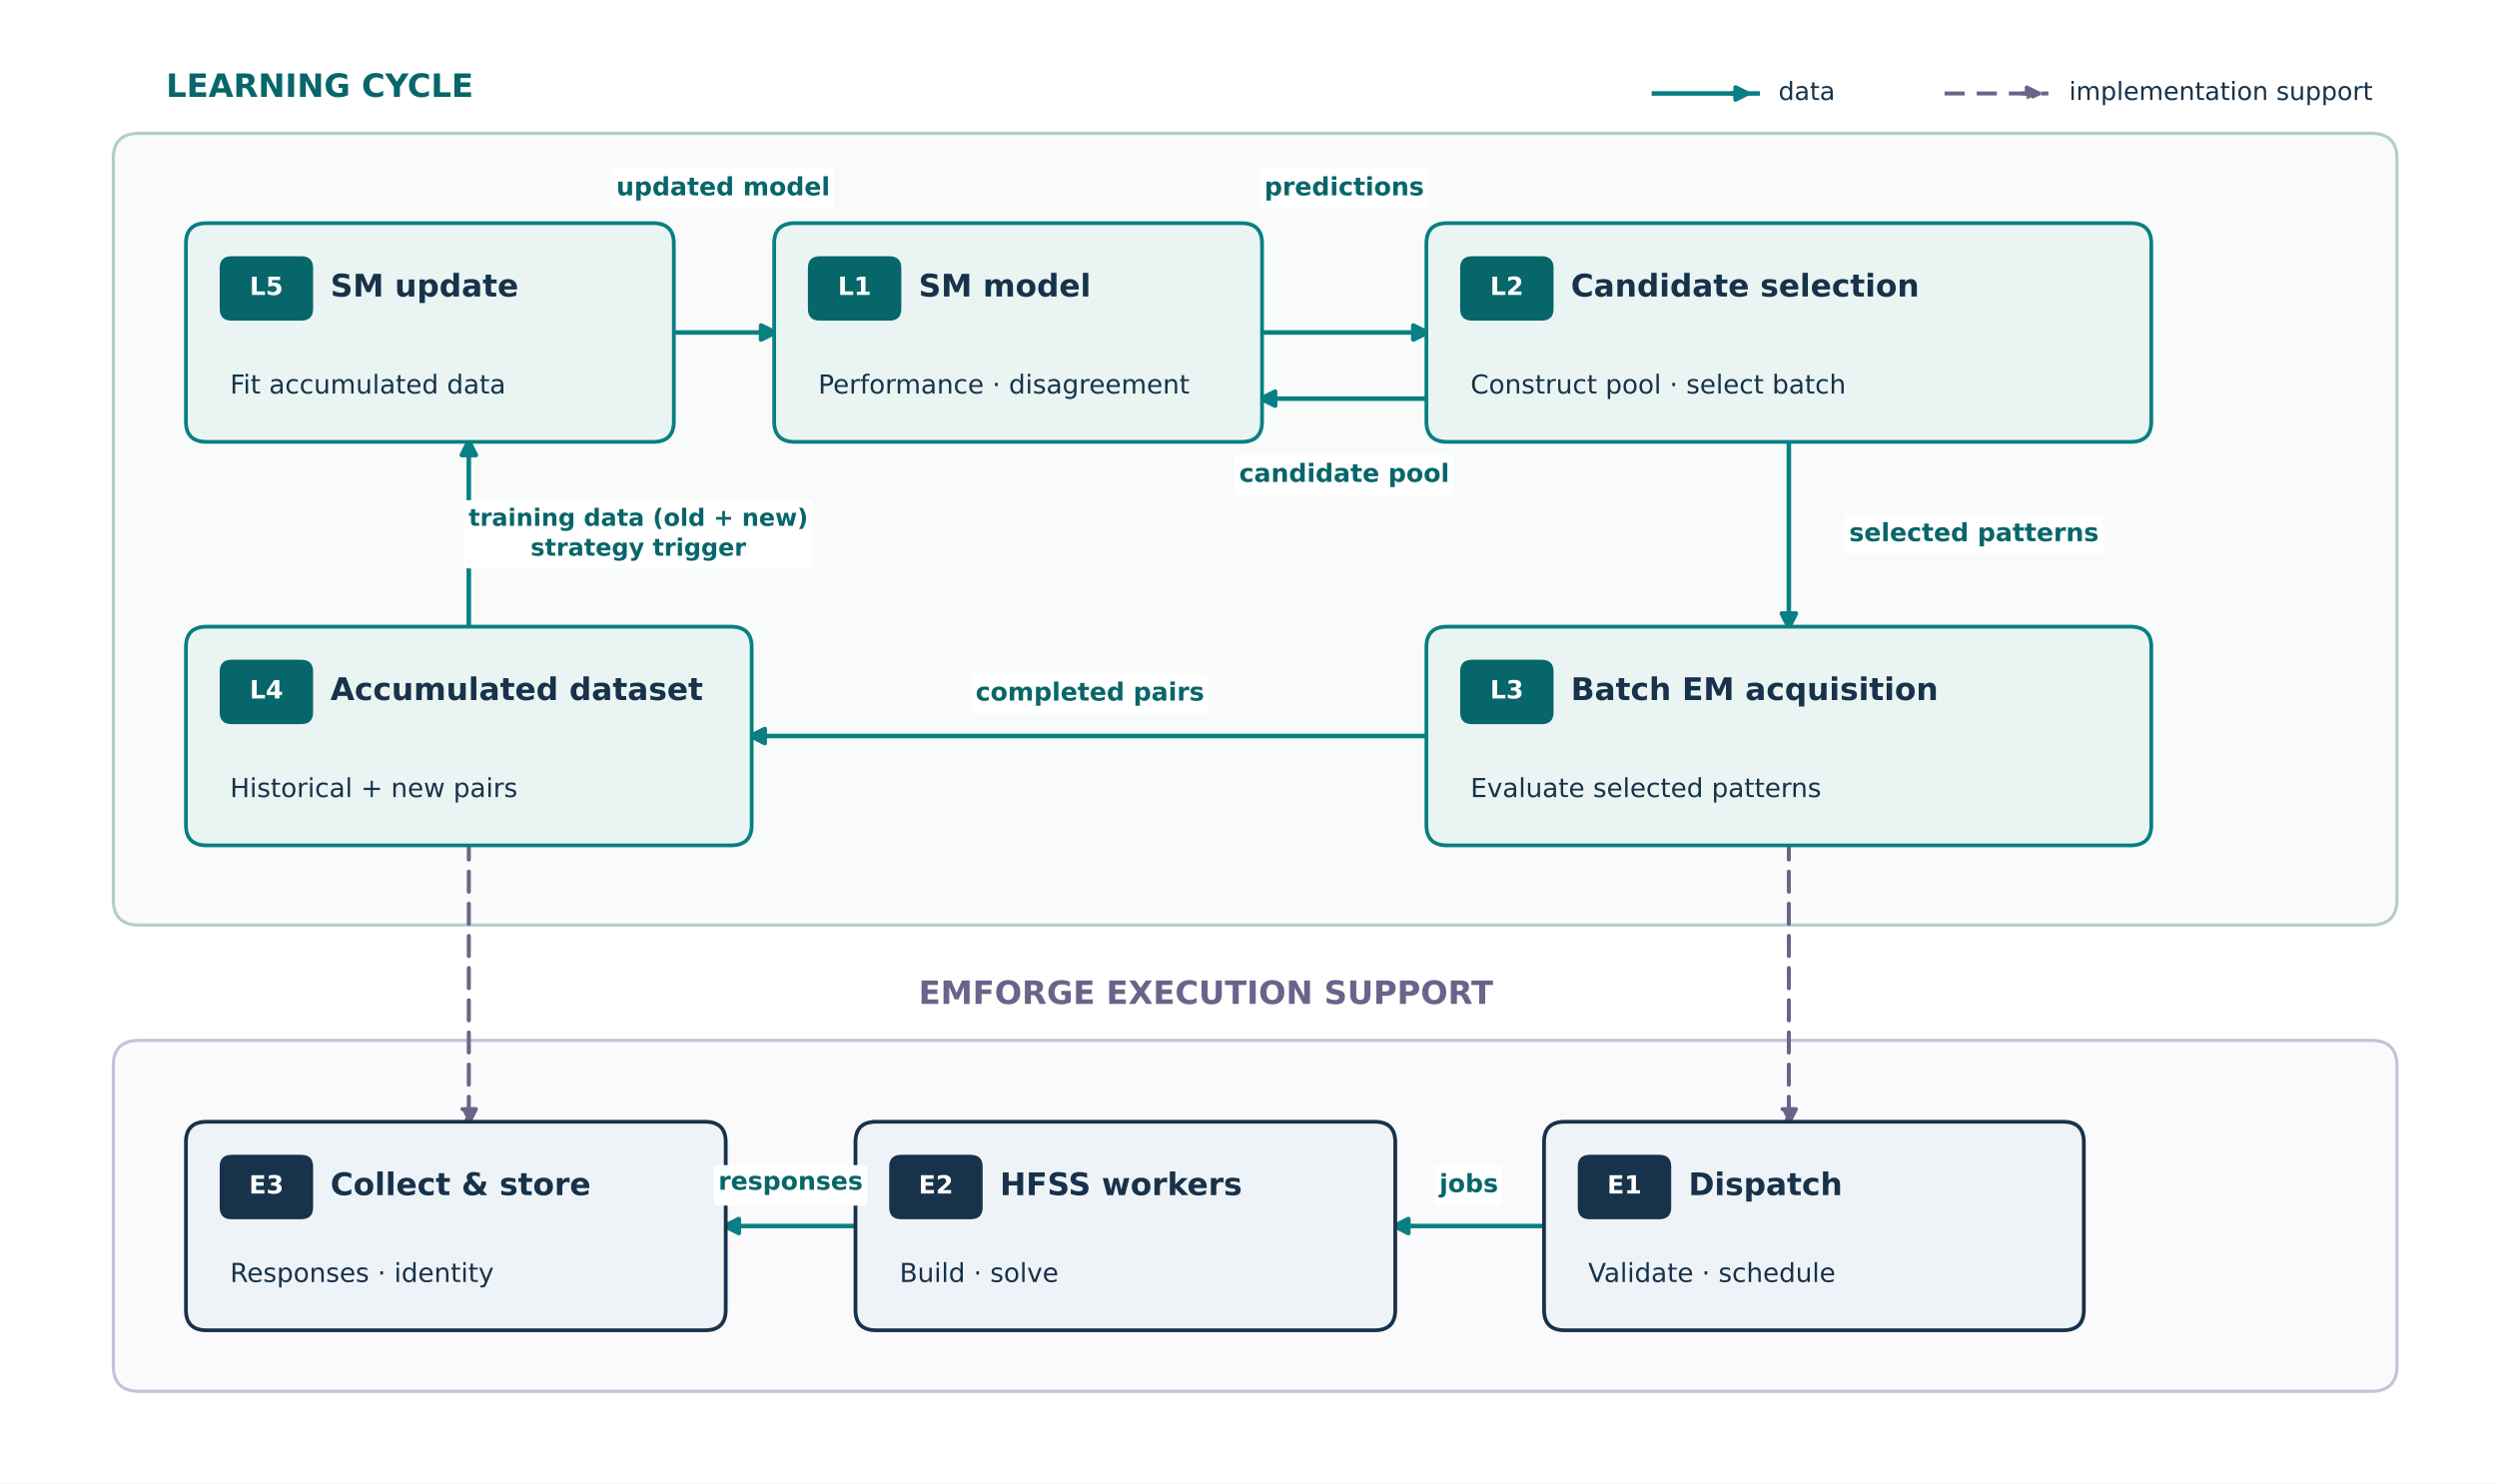
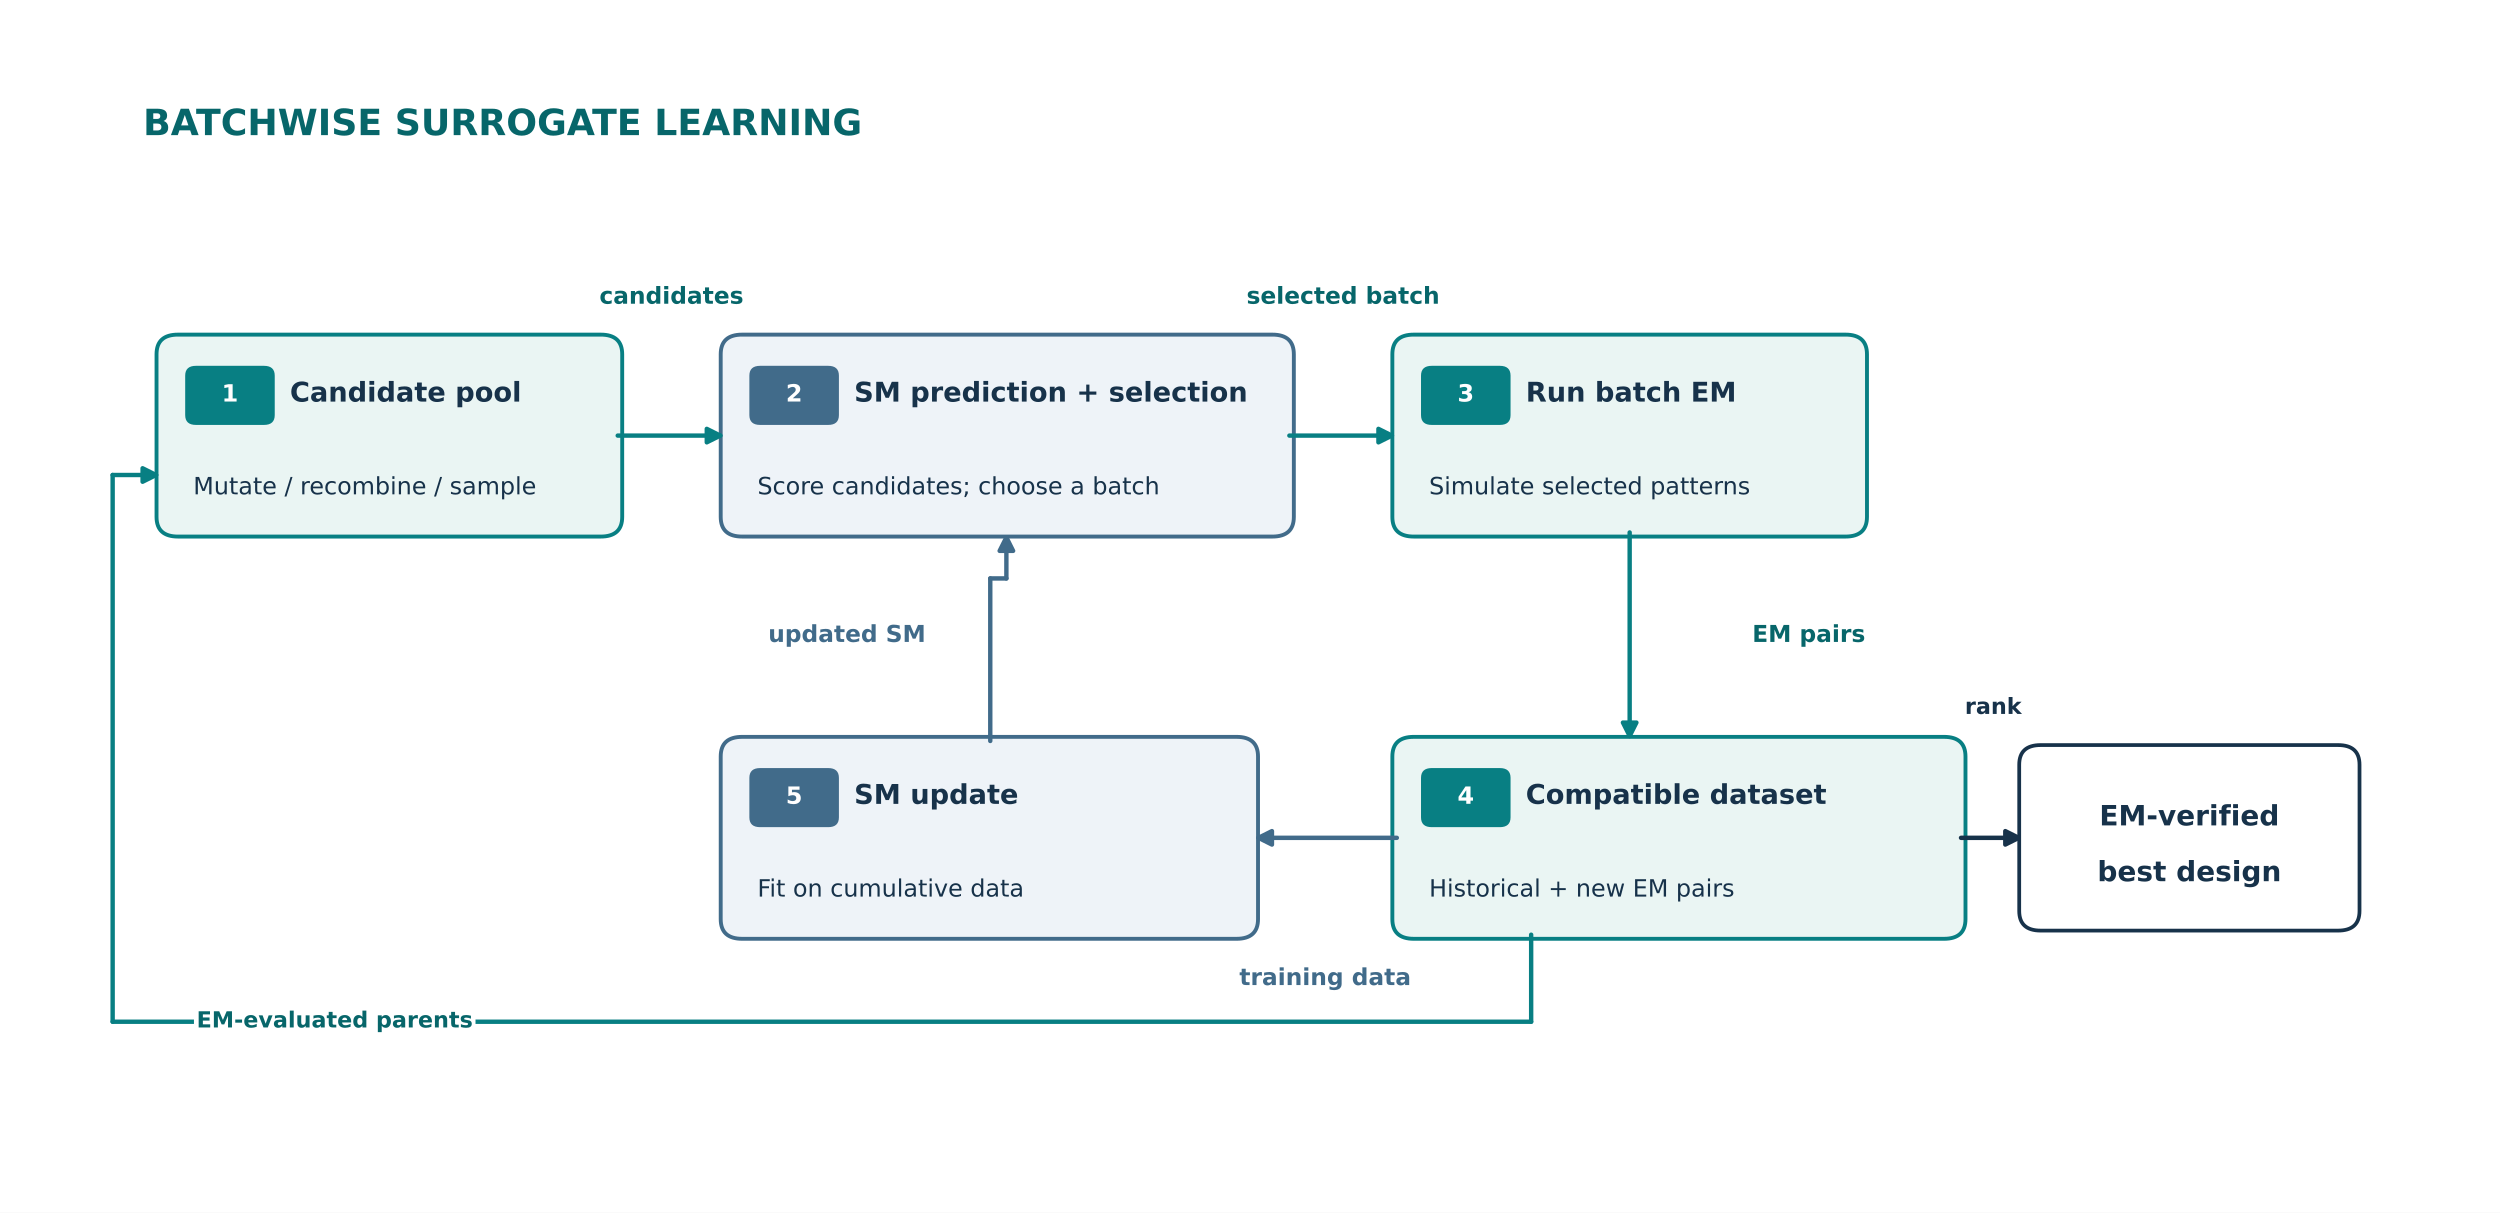
- <svg xmlns="http://www.w3.org/2000/svg" width="993.6pt" height="590.4pt" viewBox="0 0 993.6 590.4" version="1.1">
+ <svg xmlns="http://www.w3.org/2000/svg" width="964.8pt" height="468pt" viewBox="0 0 964.8 468" version="1.1">
  <defs>
    <style type="text/css">*{stroke-linejoin: round; stroke-linecap: butt}</style>
  </defs>
  <g id="figure_1">
    <g id="patch_1">
-       <path d="M 0 590.4 L 993.6 590.4 L 993.6 0 L 0 0 z " style="fill: #ffffff" />
+       <path d="M 0 468 L 964.8 468 L 964.8 0 L 0 0 z " style="fill: #ffffff" />
    </g>
    <g id="axes_1">
      <g id="patch_2">
-         <path d="M 55.404 368.157 L 943.469 368.157 Q 953.796 368.157 953.796 358.035 L 953.796 63.173 Q 953.796 53.052 943.469 53.052 L 55.404 53.052 Q 45.078 53.052 45.078 63.173 L 45.078 358.035 Q 45.078 368.157 55.404 368.157 z " clip-path="url(#p8c4c33e556)" style="fill: #f8fbfa; stroke: #afcfcc; stroke-width: 1.25; stroke-linejoin: miter" />
+         <path d="M 68.702 207.072 L 231.826 207.072 Q 240.12 207.072 240.12 199.469 L 240.12 136.742 Q 240.12 129.139 231.826 129.139 L 68.702 129.139 Q 60.408 129.139 60.408 136.742 L 60.408 199.469 Q 60.408 207.072 68.702 207.072 z " clip-path="url(#pd0909e748b)" style="fill: #eaf5f3; stroke: #087f83; stroke-width: 1.5; stroke-linejoin: miter" />
      </g>
      <g id="patch_3">
-         <path d="M 55.404 553.711 L 943.469 553.711 Q 953.796 553.711 953.796 543.59 L 953.796 424.16 Q 953.796 414.039 943.469 414.039 L 55.404 414.039 Q 45.078 414.039 45.078 424.16 L 45.078 543.59 Q 45.078 553.711 55.404 553.711 z " clip-path="url(#p8c4c33e556)" style="fill: #faf9fc; stroke: #c6c0d8; stroke-width: 1.25; stroke-linejoin: miter" />
+         <path d="M 286.43 207.072 L 491.026 207.072 Q 499.32 207.072 499.32 199.469 L 499.32 136.742 Q 499.32 129.139 491.026 129.139 L 286.43 129.139 Q 278.136 129.139 278.136 136.742 L 278.136 199.469 Q 278.136 207.072 286.43 207.072 z " clip-path="url(#pd0909e748b)" style="fill: #eef3f8; stroke: #416b8a; stroke-width: 1.5; stroke-linejoin: miter" />
      </g>
      <g id="patch_4">
-         <path d="M 689.032 37.195 Q 693.227 37.195 695.409 37.195 " clip-path="url(#p8c4c33e556)" style="fill: none; stroke: #087f83; stroke-width: 1.8; stroke-linecap: round" />
-         <path d="M 690.609 34.795 L 695.409 37.195 L 690.609 39.595 z " clip-path="url(#p8c4c33e556)" style="fill: #087f83; stroke: #087f83; stroke-width: 1.8; stroke-linecap: round" />
+         <path d="M 545.63 207.072 L 712.21 207.072 Q 720.504 207.072 720.504 199.469 L 720.504 136.742 Q 720.504 129.139 712.21 129.139 L 545.63 129.139 Q 537.336 129.139 537.336 136.742 L 537.336 199.469 Q 537.336 207.072 545.63 207.072 z " clip-path="url(#pd0909e748b)" style="fill: #eaf5f3; stroke: #087f83; stroke-width: 1.5; stroke-linejoin: miter" />
      </g>
      <g id="patch_5">
-         <path d="M 804.687 37.195 Q 808.882 37.195 811.288 37.195 " clip-path="url(#p8c4c33e556)" style="fill: none; stroke-dasharray: 8,4.8; stroke-dashoffset: 0; stroke: #6c638a; stroke-width: 1.6; stroke-linecap: round" />
-         <path d="M 806.488 34.795 L 811.288 37.195 L 806.488 39.595 z " clip-path="url(#p8c4c33e556)" style="fill: #6c638a; stroke-dasharray: 8,4.8; stroke-dashoffset: 0; stroke: #6c638a; stroke-width: 1.6; stroke-linecap: round" />
+         <path d="M 545.63 362.304 L 750.226 362.304 Q 758.52 362.304 758.52 354.701 L 758.52 291.974 Q 758.52 284.371 750.226 284.371 L 545.63 284.371 Q 537.336 284.371 537.336 291.974 L 537.336 354.701 Q 537.336 362.304 545.63 362.304 z " clip-path="url(#pd0909e748b)" style="fill: #eaf5f3; stroke: #087f83; stroke-width: 1.5; stroke-linejoin: miter" />
      </g>
      <g id="patch_6">
-         <path d="M 499.781 132.334 Q 534.89 132.334 567.987 132.334 " clip-path="url(#p8c4c33e556)" style="fill: none; stroke: #087f83; stroke-width: 1.8; stroke-linecap: round" />
-         <path d="M 562.387 129.534 L 567.987 132.334 L 562.387 135.134 z " clip-path="url(#p8c4c33e556)" style="fill: #087f83; stroke: #087f83; stroke-width: 1.8; stroke-linecap: round" />
+         <path d="M 286.43 362.304 L 477.202 362.304 Q 485.496 362.304 485.496 354.701 L 485.496 291.974 Q 485.496 284.371 477.202 284.371 L 286.43 284.371 Q 278.136 284.371 278.136 291.974 L 278.136 354.701 Q 278.136 362.304 286.43 362.304 z " clip-path="url(#pd0909e748b)" style="fill: #eef3f8; stroke: #416b8a; stroke-width: 1.5; stroke-linejoin: miter" />
      </g>
      <g id="patch_7">
-         <path d="M 570 158.649 Q 534.89 158.649 501.793 158.649 " clip-path="url(#p8c4c33e556)" style="fill: none; stroke: #087f83; stroke-width: 1.8; stroke-linecap: round" />
-         <path d="M 507.393 161.449 L 501.793 158.649 L 507.393 155.849 z " clip-path="url(#p8c4c33e556)" style="fill: #087f83; stroke: #087f83; stroke-width: 1.8; stroke-linecap: round" />
+         <path d="M 787.55 359.136 L 902.29 359.136 Q 910.584 359.136 910.584 351.533 L 910.584 295.142 Q 910.584 287.539 902.29 287.539 L 787.55 287.539 Q 779.256 287.539 779.256 295.142 L 779.256 351.533 Q 779.256 359.136 787.55 359.136 z " clip-path="url(#pd0909e748b)" style="fill: #ffffff; stroke: #17324a; stroke-width: 1.45; stroke-linejoin: miter" />
+       </g>
+       <g id="text_1">
+         <text style="font-weight: 700; font-size: 14px; font-family: 'DejaVu Sans'; text-anchor: start; fill: #07666a" x="55.224" y="52.157" transform="rotate(-0 55.224 52.1568)">BATCHWISE SURROGATE LEARNING</text>
      </g>
      <g id="patch_8">
-         <path d="M 711.815 173.493 Q 711.815 212.628 711.815 249.751 " clip-path="url(#p8c4c33e556)" style="fill: none; stroke: #087f83; stroke-width: 1.8; stroke-linecap: round" />
-         <path d="M 714.615 244.151 L 711.815 249.751 L 709.015 244.151 z " clip-path="url(#p8c4c33e556)" style="fill: #087f83; stroke: #087f83; stroke-width: 1.8; stroke-linecap: round" />
+         <path d="M 75.614 163.987 L 101.88 163.987 Q 106.027 163.987 106.027 160.186 L 106.027 144.979 Q 106.027 141.178 101.88 141.178 L 75.614 141.178 Q 71.467 141.178 71.467 144.979 L 71.467 160.186 Q 71.467 163.987 75.614 163.987 z " clip-path="url(#pd0909e748b)" style="fill: #087f83" />
      </g>
      <g id="patch_9">
-         <path d="M 570 292.923 Q 433.348 292.923 298.709 292.923 " clip-path="url(#p8c4c33e556)" style="fill: none; stroke: #087f83; stroke-width: 1.8; stroke-linecap: round" />
-         <path d="M 304.309 295.723 L 298.709 292.923 L 304.309 290.123 z " clip-path="url(#p8c4c33e556)" style="fill: #087f83; stroke: #087f83; stroke-width: 1.8; stroke-linecap: round" />
+         <path d="M 293.342 163.987 L 319.608 163.987 Q 323.755 163.987 323.755 160.186 L 323.755 144.979 Q 323.755 141.178 319.608 141.178 L 293.342 141.178 Q 289.195 141.178 289.195 144.979 L 289.195 160.186 Q 289.195 163.987 293.342 163.987 z " clip-path="url(#pd0909e748b)" style="fill: #416b8a" />
      </g>
      <g id="patch_10">
-         <path d="M 186.548 251.763 Q 186.548 212.628 186.548 175.506 " clip-path="url(#p8c4c33e556)" style="fill: none; stroke: #087f83; stroke-width: 1.8; stroke-linecap: round" />
-         <path d="M 183.748 181.106 L 186.548 175.506 L 189.348 181.106 z " clip-path="url(#p8c4c33e556)" style="fill: #087f83; stroke: #087f83; stroke-width: 1.8; stroke-linecap: round" />
+         <path d="M 552.542 163.987 L 578.808 163.987 Q 582.955 163.987 582.955 160.186 L 582.955 144.979 Q 582.955 141.178 578.808 141.178 L 552.542 141.178 Q 548.395 141.178 548.395 144.979 L 548.395 160.186 Q 548.395 163.987 552.542 163.987 z " clip-path="url(#pd0909e748b)" style="fill: #087f83" />
      </g>
      <g id="patch_11">
-         <path d="M 265.717 132.334 Q 288.091 132.334 308.452 132.334 " clip-path="url(#p8c4c33e556)" style="fill: none; stroke: #087f83; stroke-width: 1.8; stroke-linecap: round" />
-         <path d="M 302.852 129.534 L 308.452 132.334 L 302.852 135.134 z " clip-path="url(#p8c4c33e556)" style="fill: #087f83; stroke: #087f83; stroke-width: 1.8; stroke-linecap: round" />
+         <path d="M 552.542 319.219 L 578.808 319.219 Q 582.955 319.219 582.955 315.418 L 582.955 300.211 Q 582.955 296.41 578.808 296.41 L 552.542 296.41 Q 548.395 296.41 548.395 300.211 L 548.395 315.418 Q 548.395 319.219 552.542 319.219 z " clip-path="url(#pd0909e748b)" style="fill: #087f83" />
      </g>
      <g id="patch_12">
-         <path d="M 616.813 487.923 Q 584.801 487.923 554.802 487.923 " clip-path="url(#p8c4c33e556)" style="fill: none; stroke: #087f83; stroke-width: 1.8; stroke-linecap: round" />
-         <path d="M 560.402 490.723 L 554.802 487.923 L 560.402 485.123 z " clip-path="url(#p8c4c33e556)" style="fill: #087f83; stroke: #087f83; stroke-width: 1.8; stroke-linecap: round" />
+         <path d="M 293.342 319.219 L 319.608 319.219 Q 323.755 319.219 323.755 315.418 L 323.755 300.211 Q 323.755 296.41 319.608 296.41 L 293.342 296.41 Q 289.195 296.41 289.195 300.211 L 289.195 315.418 Q 289.195 319.219 293.342 319.219 z " clip-path="url(#pd0909e748b)" style="fill: #416b8a" />
+       </g>
+       <g id="text_2">
+         <text style="font-weight: 700; font-size: 10.8px; font-family: 'DejaVu Sans'; text-anchor: middle; fill: #17324a" x="844.92" y="318.54" transform="rotate(-0 844.92 318.5403)">EM-verified</text>
+       </g>
+       <g id="text_3">
+         <text style="font-weight: 700; font-size: 10.8px; font-family: 'DejaVu Sans'; text-anchor: middle; fill: #17324a" x="844.92" y="340.083" transform="rotate(-0 844.92 340.0827)">best design</text>
      </g>
      <g id="patch_13">
-         <path d="M 342.82 487.923 Q 314.595 487.923 288.382 487.923 " clip-path="url(#p8c4c33e556)" style="fill: none; stroke: #087f83; stroke-width: 1.8; stroke-linecap: round" />
-         <path d="M 293.982 490.723 L 288.382 487.923 L 293.982 485.123 z " clip-path="url(#p8c4c33e556)" style="fill: #087f83; stroke: #087f83; stroke-width: 1.8; stroke-linecap: round" />
+         <path d="M 238.392 168.106 Q 259.128 168.106 277.963 168.106 " clip-path="url(#pd0909e748b)" style="fill: none; stroke: #087f83; stroke-width: 1.7; stroke-linecap: round" />
+         <path d="M 272.763 165.506 L 277.963 168.106 L 272.763 170.706 z " clip-path="url(#pd0909e748b)" style="fill: #087f83; stroke: #087f83; stroke-width: 1.7; stroke-linecap: round" />
      </g>
      <g id="patch_14">
-         <path d="M 711.815 334.082 Q 711.815 391.435 711.815 446.999 " clip-path="url(#p8c4c33e556)" style="fill: none; stroke-dasharray: 8,4.8; stroke-dashoffset: 0; stroke: #6c638a; stroke-width: 1.6; stroke-linecap: round" />
-         <path d="M 714.615 441.399 L 711.815 446.999 L 709.015 441.399 z " clip-path="url(#p8c4c33e556)" style="fill: #6c638a; stroke-dasharray: 8,4.8; stroke-dashoffset: 0; stroke: #6c638a; stroke-width: 1.6; stroke-linecap: round" />
+         <path d="M 497.592 168.106 Q 518.328 168.106 537.163 168.106 " clip-path="url(#pd0909e748b)" style="fill: none; stroke: #087f83; stroke-width: 1.7; stroke-linecap: round" />
+         <path d="M 531.963 165.506 L 537.163 168.106 L 531.963 170.706 z " clip-path="url(#pd0909e748b)" style="fill: #087f83; stroke: #087f83; stroke-width: 1.7; stroke-linecap: round" />
      </g>
      <g id="patch_15">
-         <path d="M 186.548 334.082 Q 186.548 391.435 186.548 446.999 " clip-path="url(#p8c4c33e556)" style="fill: none; stroke-dasharray: 8,4.8; stroke-dashoffset: 0; stroke: #6c638a; stroke-width: 1.6; stroke-linecap: round" />
-         <path d="M 189.348 441.399 L 186.548 446.999 L 183.748 441.399 z " clip-path="url(#p8c4c33e556)" style="fill: #6c638a; stroke-dasharray: 8,4.8; stroke-dashoffset: 0; stroke: #6c638a; stroke-width: 1.6; stroke-linecap: round" />
+         <path d="M 628.92 205.488 Q 628.92 245.722 628.92 284.055 " clip-path="url(#pd0909e748b)" style="fill: none; stroke: #087f83; stroke-width: 1.7; stroke-linecap: round" />
+         <path d="M 631.52 278.855 L 628.92 284.055 L 626.32 278.855 z " clip-path="url(#pd0909e748b)" style="fill: #087f83; stroke: #087f83; stroke-width: 1.7; stroke-linecap: round" />
+       </g>
+       <g id="patch_16">
+         <path d="M 539.064 323.338 Q 511.416 323.338 485.669 323.338 " clip-path="url(#pd0909e748b)" style="fill: none; stroke: #416b8a; stroke-width: 1.7; stroke-linecap: round" />
+         <path d="M 490.869 325.938 L 485.669 323.338 L 490.869 320.738 z " clip-path="url(#pd0909e748b)" style="fill: #416b8a; stroke: #416b8a; stroke-width: 1.7; stroke-linecap: round" />
      </g>
      <g id="line2d_1">
-         <path d="M 658.118 37.195 L 699.423 37.195 " clip-path="url(#p8c4c33e556)" style="fill: none; stroke: #087f83; stroke-width: 1.8; stroke-linecap: square" />
+         <path d="M 382.162 285.955 L 382.162 223.229 " clip-path="url(#pd0909e748b)" style="fill: none; stroke: #416b8a; stroke-width: 1.7; stroke-linecap: round" />
      </g>
      <g id="line2d_2">
-         <path d="M 773.773 37.195 L 815.078 37.195 " clip-path="url(#p8c4c33e556)" style="fill: none; stroke-dasharray: 8,4.8; stroke-dashoffset: 0; stroke: #6c638a; stroke-width: 1.6" />
-       </g>
-       <g id="text_1">
-         <text style="font-weight: 700; font-size: 12.8px; font-family: 'DejaVu Sans'; text-anchor: start; fill: #07666a" x="66.074" y="38.545" transform="rotate(-0 66.0744 38.54469)">LEARNING CYCLE</text>
-       </g>
-       <g id="patch_16">
-         <path d="M 82.252 175.855 L 259.865 175.855 Q 268.127 175.855 268.127 167.758 L 268.127 96.91 Q 268.127 88.813 259.865 88.813 L 82.252 88.813 Q 73.991 88.813 73.991 96.91 L 73.991 167.758 Q 73.991 175.855 82.252 175.855 z " clip-path="url(#p8c4c33e556)" style="fill: #eaf5f3; stroke: #087f83; stroke-width: 1.5; stroke-linejoin: miter" />
+         <path d="M 382.162 223.229 L 388.382 223.229 " clip-path="url(#pd0909e748b)" style="fill: none; stroke: #416b8a; stroke-width: 1.7; stroke-linecap: round" />
      </g>
      <g id="patch_17">
-         <path d="M 316.316 175.855 L 493.929 175.855 Q 502.19 175.855 502.19 167.758 L 502.19 96.91 Q 502.19 88.813 493.929 88.813 L 316.316 88.813 Q 308.055 88.813 308.055 96.91 L 308.055 167.758 Q 308.055 175.855 316.316 175.855 z " clip-path="url(#p8c4c33e556)" style="fill: #eaf5f3; stroke: #087f83; stroke-width: 1.5; stroke-linejoin: miter" />
+         <path d="M 388.382 223.229 Q 388.382 214.358 388.382 207.389 " clip-path="url(#pd0909e748b)" style="fill: none; stroke: #416b8a; stroke-width: 1.7; stroke-linecap: round" />
+         <path d="M 385.782 212.589 L 388.382 207.389 L 390.982 212.589 z " clip-path="url(#pd0909e748b)" style="fill: #416b8a; stroke: #416b8a; stroke-width: 1.7; stroke-linecap: round" />
+       </g>
+       <g id="line2d_3">
+         <path d="M 590.904 360.72 L 590.904 394.301 " clip-path="url(#pd0909e748b)" style="fill: none; stroke: #087f83; stroke-width: 1.7; stroke-linecap: round" />
+       </g>
+       <g id="line2d_4">
+         <path d="M 590.904 394.301 L 43.474 394.301 " clip-path="url(#pd0909e748b)" style="fill: none; stroke: #087f83; stroke-width: 1.7; stroke-linecap: round" />
+       </g>
+       <g id="line2d_5">
+         <path d="M 43.474 394.301 L 43.474 183.312 " clip-path="url(#pd0909e748b)" style="fill: none; stroke: #087f83; stroke-width: 1.7; stroke-linecap: round" />
      </g>
      <g id="patch_18">
-         <path d="M 575.852 175.855 L 847.779 175.855 Q 856.04 175.855 856.04 167.758 L 856.04 96.91 Q 856.04 88.813 847.779 88.813 L 575.852 88.813 Q 567.59 88.813 567.59 96.91 L 567.59 167.758 Q 567.59 175.855 575.852 175.855 z " clip-path="url(#p8c4c33e556)" style="fill: #eaf5f3; stroke: #087f83; stroke-width: 1.5; stroke-linejoin: miter" />
+         <path d="M 43.474 183.312 Q 52.805 183.312 60.235 183.312 " clip-path="url(#pd0909e748b)" style="fill: none; stroke: #087f83; stroke-width: 1.7; stroke-linecap: round" />
+         <path d="M 55.035 180.712 L 60.235 183.312 L 55.035 185.912 z " clip-path="url(#pd0909e748b)" style="fill: #087f83; stroke: #087f83; stroke-width: 1.7; stroke-linecap: round" />
      </g>
      <g id="patch_19">
-         <path d="M 575.852 336.444 L 847.779 336.444 Q 856.04 336.444 856.04 328.347 L 856.04 257.499 Q 856.04 249.402 847.779 249.402 L 575.852 249.402 Q 567.59 249.402 567.59 257.499 L 567.59 328.347 Q 567.59 336.444 575.852 336.444 z " clip-path="url(#p8c4c33e556)" style="fill: #eaf5f3; stroke: #087f83; stroke-width: 1.5; stroke-linejoin: miter" />
-       </g>
-       <g id="patch_20">
-         <path d="M 82.252 336.444 L 290.844 336.444 Q 299.106 336.444 299.106 328.347 L 299.106 257.499 Q 299.106 249.402 290.844 249.402 L 82.252 249.402 Q 73.991 249.402 73.991 257.499 L 73.991 328.347 Q 73.991 336.444 82.252 336.444 z " clip-path="url(#p8c4c33e556)" style="fill: #eaf5f3; stroke: #087f83; stroke-width: 1.5; stroke-linejoin: miter" />
-       </g>
-       <g id="text_2">
-         <text style="font-weight: 700; font-size: 12.8px; font-family: 'DejaVu Sans'; text-anchor: start; fill: #6c638a" x="365.538" y="399.532" transform="rotate(-0 365.5383 399.5321)">EMFORGE EXECUTION SUPPORT</text>
-       </g>
-       <g id="patch_21">
-         <path d="M 622.664 529.42 L 820.93 529.42 Q 829.191 529.42 829.191 521.323 L 829.191 454.524 Q 829.191 446.427 820.93 446.427 L 622.664 446.427 Q 614.403 446.427 614.403 454.524 L 614.403 521.323 Q 614.403 529.42 622.664 529.42 z " clip-path="url(#p8c4c33e556)" style="fill: #eef3f8; stroke: #17324a; stroke-width: 1.5; stroke-linejoin: miter" />
-       </g>
-       <g id="patch_22">
-         <path d="M 348.672 529.42 L 546.938 529.42 Q 555.199 529.42 555.199 521.323 L 555.199 454.524 Q 555.199 446.427 546.938 446.427 L 348.672 446.427 Q 340.411 446.427 340.411 454.524 L 340.411 521.323 Q 340.411 529.42 348.672 529.42 z " clip-path="url(#p8c4c33e556)" style="fill: #eef3f8; stroke: #17324a; stroke-width: 1.5; stroke-linejoin: miter" />
-       </g>
-       <g id="patch_23">
-         <path d="M 82.252 529.42 L 280.518 529.42 Q 288.779 529.42 288.779 521.323 L 288.779 454.524 Q 288.779 446.427 280.518 446.427 L 82.252 446.427 Q 73.991 446.427 73.991 454.524 L 73.991 521.323 Q 73.991 529.42 82.252 529.42 z " clip-path="url(#p8c4c33e556)" style="fill: #eef3f8; stroke: #17324a; stroke-width: 1.5; stroke-linejoin: miter" />
-       </g>
-       <g id="text_3">
-         <text style="font-size: 10px; font-family: 'DejaVu Sans'; text-anchor: start; fill: #17324a" x="707.685" y="39.793" transform="rotate(-0 707.6845 39.79325)">data</text>
+         <path d="M 756.792 323.338 Q 768.888 323.338 779.083 323.338 " clip-path="url(#pd0909e748b)" style="fill: none; stroke: #17324a; stroke-width: 1.7; stroke-linecap: round" />
+         <path d="M 773.883 320.738 L 779.083 323.338 L 773.883 325.938 z " clip-path="url(#pd0909e748b)" style="fill: #17324a; stroke: #17324a; stroke-width: 1.7; stroke-linecap: round" />
      </g>
      <g id="text_4">
-         <text style="font-size: 10px; font-family: 'DejaVu Sans'; text-anchor: start; fill: #17324a" x="823.34" y="39.793" transform="rotate(-0 823.3395 39.79325)">implementation support</text>
-       </g>
-       <g id="patch_24">
-         <path d="M 92.234 127.611 L 119.771 127.611 Q 124.59 127.611 124.59 122.888 L 124.59 106.694 Q 124.59 101.971 119.771 101.971 L 92.234 101.971 Q 87.416 101.971 87.416 106.694 L 87.416 122.888 Q 87.416 127.611 92.234 127.611 z " clip-path="url(#p8c4c33e556)" style="fill: #07666a" />
-       </g>
-       <g id="patch_25">
-         <path d="M 326.298 127.611 L 353.835 127.611 Q 358.654 127.611 358.654 122.888 L 358.654 106.694 Q 358.654 101.971 353.835 101.971 L 326.298 101.971 Q 321.479 101.971 321.479 106.694 L 321.479 122.888 Q 321.479 127.611 326.298 127.611 z " clip-path="url(#p8c4c33e556)" style="fill: #07666a" />
-       </g>
-       <g id="patch_26">
-         <path d="M 585.834 127.611 L 613.371 127.611 Q 618.19 127.611 618.19 122.888 L 618.19 106.694 Q 618.19 101.971 613.371 101.971 L 585.834 101.971 Q 581.015 101.971 581.015 106.694 L 581.015 122.888 Q 581.015 127.611 585.834 127.611 z " clip-path="url(#p8c4c33e556)" style="fill: #07666a" />
-       </g>
-       <g id="patch_27">
-         <path d="M 585.834 288.2 L 613.371 288.2 Q 618.19 288.2 618.19 283.476 L 618.19 267.283 Q 618.19 262.559 613.371 262.559 L 585.834 262.559 Q 581.015 262.559 581.015 267.283 L 581.015 283.476 Q 581.015 288.2 585.834 288.2 z " clip-path="url(#p8c4c33e556)" style="fill: #07666a" />
-       </g>
-       <g id="patch_28">
-         <path d="M 92.234 288.2 L 119.771 288.2 Q 124.59 288.2 124.59 283.476 L 124.59 267.283 Q 124.59 262.559 119.771 262.559 L 92.234 262.559 Q 87.416 262.559 87.416 267.283 L 87.416 283.476 Q 87.416 288.2 92.234 288.2 z " clip-path="url(#p8c4c33e556)" style="fill: #07666a" />
-       </g>
-       <g id="patch_29">
-         <path d="M 632.646 485.224 L 660.183 485.224 Q 665.002 485.224 665.002 480.501 L 665.002 464.307 Q 665.002 459.584 660.183 459.584 L 632.646 459.584 Q 627.827 459.584 627.827 464.307 L 627.827 480.501 Q 627.827 485.224 632.646 485.224 z " clip-path="url(#p8c4c33e556)" style="fill: #17324a" />
-       </g>
-       <g id="patch_30">
-         <path d="M 358.654 485.224 L 386.191 485.224 Q 391.01 485.224 391.01 480.501 L 391.01 464.307 Q 391.01 459.584 386.191 459.584 L 358.654 459.584 Q 353.835 459.584 353.835 464.307 L 353.835 480.501 Q 353.835 485.224 358.654 485.224 z " clip-path="url(#p8c4c33e556)" style="fill: #17324a" />
-       </g>
-       <g id="patch_31">
-         <path d="M 92.234 485.224 L 119.771 485.224 Q 124.59 485.224 124.59 480.501 L 124.59 464.307 Q 124.59 459.584 119.771 459.584 L 92.234 459.584 Q 87.416 459.584 87.416 464.307 L 87.416 480.501 Q 87.416 485.224 92.234 485.224 z " clip-path="url(#p8c4c33e556)" style="fill: #17324a" />
+         <text style="font-weight: 700; font-size: 9.2px; font-family: 'DejaVu Sans'; text-anchor: middle; fill: #ffffff" x="88.747" y="154.972" transform="rotate(-0 88.7472 154.9722)">1</text>
      </g>
      <g id="text_5">
-         <text style="font-weight: 700; font-size: 10px; font-family: 'DejaVu Sans'; text-anchor: middle; fill: #ffffff" x="106.003" y="117.388" transform="rotate(-0 106.0029 117.3883)">L5</text>
+         <text style="font-weight: 700; font-size: 10.5px; font-family: 'DejaVu Sans'; text-anchor: start; fill: #17324a" x="111.902" y="154.994" transform="rotate(-0 111.9024 154.9935)">Candidate pool</text>
      </g>
      <g id="text_6">
-         <text style="font-weight: 700; font-size: 12.4px; font-family: 'DejaVu Sans'; text-anchor: start; fill: #17324a" x="131.475" y="118.012" transform="rotate(-0 131.4746 118.0122)">SM update</text>
+         <text style="font-size: 9.2px; font-family: 'DejaVu Sans'; text-anchor: start; fill: #17324a" x="74.578" y="190.771" transform="rotate(-0 74.5776 190.771)">Mutate / recombine / sample</text>
      </g>
      <g id="text_7">
-         <text style="font-size: 10.4px; font-family: 'DejaVu Sans'; text-anchor: start; fill: #17324a" x="91.546" y="156.628" transform="rotate(-0 91.54605 156.6277)">Fit accumulated data</text>
+         <text style="font-weight: 700; font-size: 9.2px; font-family: 'DejaVu Sans'; text-anchor: middle; fill: #ffffff" x="306.475" y="154.972" transform="rotate(-0 306.4752 154.9722)">2</text>
      </g>
      <g id="text_8">
-         <text style="font-weight: 700; font-size: 10px; font-family: 'DejaVu Sans'; text-anchor: middle; fill: #ffffff" x="340.067" y="117.388" transform="rotate(-0 340.0667 117.3883)">L1</text>
+         <text style="font-weight: 700; font-size: 10.5px; font-family: 'DejaVu Sans'; text-anchor: start; fill: #17324a" x="329.63" y="154.994" transform="rotate(-0 329.6304 154.9935)">SM prediction + selection</text>
      </g>
      <g id="text_9">
-         <text style="font-weight: 700; font-size: 12.4px; font-family: 'DejaVu Sans'; text-anchor: start; fill: #17324a" x="365.538" y="118.012" transform="rotate(-0 365.5383 118.0122)">SM model</text>
+         <text style="font-size: 9.2px; font-family: 'DejaVu Sans'; text-anchor: start; fill: #17324a" x="292.306" y="190.771" transform="rotate(-0 292.3056 190.771)">Score candidates; choose a batch</text>
      </g>
      <g id="text_10">
-         <text style="font-size: 10.4px; font-family: 'DejaVu Sans'; text-anchor: start; fill: #17324a" x="325.61" y="156.628" transform="rotate(-0 325.6098 156.6277)">Performance · disagreement</text>
+         <text style="font-weight: 700; font-size: 9.2px; font-family: 'DejaVu Sans'; text-anchor: middle; fill: #ffffff" x="565.675" y="154.972" transform="rotate(-0 565.6752 154.9722)">3</text>
      </g>
      <g id="text_11">
-         <text style="font-weight: 700; font-size: 10px; font-family: 'DejaVu Sans'; text-anchor: middle; fill: #ffffff" x="599.602" y="117.388" transform="rotate(-0 599.6021 117.3883)">L2</text>
+         <text style="font-weight: 700; font-size: 10.5px; font-family: 'DejaVu Sans'; text-anchor: start; fill: #17324a" x="588.83" y="154.994" transform="rotate(-0 588.8304 154.9935)">Run batch EM</text>
      </g>
      <g id="text_12">
-         <text style="font-weight: 700; font-size: 12.4px; font-family: 'DejaVu Sans'; text-anchor: start; fill: #17324a" x="625.074" y="118.012" transform="rotate(-0 625.0738 118.0122)">Candidate selection</text>
+         <text style="font-size: 9.2px; font-family: 'DejaVu Sans'; text-anchor: start; fill: #17324a" x="551.506" y="190.771" transform="rotate(-0 551.5056 190.771)">Simulate selected patterns</text>
      </g>
      <g id="text_13">
-         <text style="font-size: 10.4px; font-family: 'DejaVu Sans'; text-anchor: start; fill: #17324a" x="585.145" y="156.628" transform="rotate(-0 585.1452 156.6277)">Construct pool · select batch</text>
+         <text style="font-weight: 700; font-size: 9.2px; font-family: 'DejaVu Sans'; text-anchor: middle; fill: #ffffff" x="565.675" y="310.204" transform="rotate(-0 565.6752 310.2042)">4</text>
      </g>
      <g id="text_14">
-         <text style="font-weight: 700; font-size: 10px; font-family: 'DejaVu Sans'; text-anchor: middle; fill: #ffffff" x="599.602" y="277.977" transform="rotate(-0 599.6021 277.9771)">L3</text>
+         <text style="font-weight: 700; font-size: 10.5px; font-family: 'DejaVu Sans'; text-anchor: start; fill: #17324a" x="588.83" y="310.226" transform="rotate(-0 588.8304 310.2255)">Compatible dataset</text>
      </g>
      <g id="text_15">
-         <text style="font-weight: 700; font-size: 12.4px; font-family: 'DejaVu Sans'; text-anchor: start; fill: #17324a" x="625.074" y="278.601" transform="rotate(-0 625.0738 278.601)">Batch EM acquisition</text>
+         <text style="font-size: 9.2px; font-family: 'DejaVu Sans'; text-anchor: start; fill: #17324a" x="551.506" y="346.003" transform="rotate(-0 551.5056 346.003)">Historical + new EM pairs</text>
      </g>
      <g id="text_16">
-         <text style="font-size: 10.4px; font-family: 'DejaVu Sans'; text-anchor: start; fill: #17324a" x="585.145" y="317.216" transform="rotate(-0 585.1452 317.2165)">Evaluate selected patterns</text>
+         <text style="font-weight: 700; font-size: 9.2px; font-family: 'DejaVu Sans'; text-anchor: middle; fill: #ffffff" x="306.475" y="310.204" transform="rotate(-0 306.4752 310.2042)">5</text>
      </g>
      <g id="text_17">
-         <text style="font-weight: 700; font-size: 10px; font-family: 'DejaVu Sans'; text-anchor: middle; fill: #ffffff" x="106.003" y="277.977" transform="rotate(-0 106.0029 277.9771)">L4</text>
+         <text style="font-weight: 700; font-size: 10.5px; font-family: 'DejaVu Sans'; text-anchor: start; fill: #17324a" x="329.63" y="310.226" transform="rotate(-0 329.6304 310.2255)">SM update</text>
      </g>
      <g id="text_18">
-         <text style="font-weight: 700; font-size: 12.4px; font-family: 'DejaVu Sans'; text-anchor: start; fill: #17324a" x="131.475" y="278.601" transform="rotate(-0 131.4746 278.601)">Accumulated dataset</text>
+         <text style="font-size: 9.2px; font-family: 'DejaVu Sans'; text-anchor: start; fill: #17324a" x="292.306" y="346.003" transform="rotate(-0 292.3056 346.003)">Fit on cumulative data</text>
      </g>
      <g id="text_19">
-         <text style="font-size: 10.4px; font-family: 'DejaVu Sans'; text-anchor: start; fill: #17324a" x="91.546" y="317.216" transform="rotate(-0 91.54605 317.2165)">Historical + new pairs</text>
+         <g id="patch_20">
+           <path d="M 231.317 120.464 L 286.939 120.464 Q 288.019 120.464 288.019 119.384 L 288.019 110.383 Q 288.019 109.303 286.939 109.303 L 231.317 109.303 Q 230.237 109.303 230.237 110.383 L 230.237 119.384 Q 230.237 120.464 231.317 120.464 z " style="fill: #ffffff" />
+         </g>
+         <text style="font-weight: 700; font-size: 9px; font-family: 'DejaVu Sans'; text-anchor: middle; fill: #07666a" x="259.128" y="117.221" transform="rotate(-0 259.128 117.2214)">candidates</text>
      </g>
      <g id="text_20">
-         <text style="font-weight: 700; font-size: 10px; font-family: 'DejaVu Sans'; text-anchor: middle; fill: #ffffff" x="646.415" y="475.002" transform="rotate(-0 646.4149 475.002)">E1</text>
+         <g id="patch_21">
+           <path d="M 481.064 120.464 L 555.592 120.464 Q 556.672 120.464 556.672 119.384 L 556.672 110.383 Q 556.672 109.303 555.592 109.303 L 481.064 109.303 Q 479.984 109.303 479.984 110.383 L 479.984 119.384 Q 479.984 120.464 481.064 120.464 z " style="fill: #ffffff" />
+         </g>
+         <text style="font-weight: 700; font-size: 9px; font-family: 'DejaVu Sans'; text-anchor: middle; fill: #07666a" x="518.328" y="117.221" transform="rotate(-0 518.328 117.2214)">selected batch</text>
      </g>
      <g id="text_21">
-         <text style="font-weight: 700; font-size: 12.4px; font-family: 'DejaVu Sans'; text-anchor: start; fill: #17324a" x="671.887" y="475.626" transform="rotate(-0 671.8865 475.6259)">Dispatch</text>
+         <g id="patch_22">
+           <path d="M 676.223 250.985 L 719.857 250.985 Q 720.937 250.985 720.937 249.905 L 720.937 240.904 Q 720.937 239.824 719.857 239.824 L 676.223 239.824 Q 675.143 239.824 675.143 240.904 L 675.143 249.905 Q 675.143 250.985 676.223 250.985 z " style="fill: #ffffff" />
+         </g>
+         <text style="font-weight: 700; font-size: 9px; font-family: 'DejaVu Sans'; text-anchor: middle; fill: #07666a" x="698.04" y="247.743" transform="rotate(-0 698.04 247.743)">EM pairs</text>
      </g>
      <g id="text_22">
-         <text style="font-size: 10.4px; font-family: 'DejaVu Sans'; text-anchor: start; fill: #17324a" x="631.958" y="510.193" transform="rotate(-0 631.958 510.1929)">Validate · schedule</text>
+         <g id="patch_23">
+           <path d="M 478.284 383.408 L 544.548 383.408 Q 545.628 383.408 545.628 382.328 L 545.628 373.327 Q 545.628 372.247 544.548 372.247 L 478.284 372.247 Q 477.204 372.247 477.204 373.327 L 477.204 382.328 Q 477.204 383.408 478.284 383.408 z " style="fill: #ffffff" />
+         </g>
+         <text style="font-weight: 700; font-size: 9px; font-family: 'DejaVu Sans'; text-anchor: middle; fill: #416b8a" x="511.416" y="380.165" transform="rotate(-0 511.416 380.1654)">training data</text>
      </g>
      <g id="text_23">
-         <text style="font-weight: 700; font-size: 10px; font-family: 'DejaVu Sans'; text-anchor: middle; fill: #ffffff" x="372.423" y="475.002" transform="rotate(-0 372.4226 475.002)">E2</text>
+         <g id="patch_24">
+           <path d="M 296.474 250.985 L 357.257 250.985 Q 358.337 250.985 358.337 249.905 L 358.337 240.904 Q 358.337 239.824 357.257 239.824 L 296.474 239.824 Q 295.394 239.824 295.394 240.904 L 295.394 249.905 Q 295.394 250.985 296.474 250.985 z " style="fill: #ffffff" />
+         </g>
+         <text style="font-weight: 700; font-size: 9px; font-family: 'DejaVu Sans'; text-anchor: middle; fill: #416b8a" x="326.866" y="247.743" transform="rotate(-0 326.8656 247.743)">updated SM</text>
      </g>
      <g id="text_24">
-         <text style="font-weight: 700; font-size: 12.4px; font-family: 'DejaVu Sans'; text-anchor: start; fill: #17324a" x="397.894" y="475.626" transform="rotate(-0 397.8942 475.6259)">HFSS workers</text>
+         <g id="patch_25">
+           <path d="M 75.884 399.633 L 182.481 399.633 Q 183.513 399.633 183.513 398.601 L 183.513 390 Q 183.513 388.968 182.481 388.968 L 75.884 388.968 Q 74.852 388.968 74.852 390 L 74.852 398.601 Q 74.852 399.633 75.884 399.633 z " style="fill: #ffffff" />
+         </g>
+         <text style="font-weight: 700; font-size: 8.6px; font-family: 'DejaVu Sans'; text-anchor: middle; fill: #07666a" x="129.182" y="396.535" transform="rotate(-0 129.1824 396.5351)">EM-evaluated parents</text>
      </g>
      <g id="text_25">
-         <text style="font-size: 10.4px; font-family: 'DejaVu Sans'; text-anchor: start; fill: #17324a" x="357.966" y="510.193" transform="rotate(-0 357.9657 510.1929)">Build · solve</text>
-       </g>
-       <g id="text_26">
-         <text style="font-weight: 700; font-size: 10px; font-family: 'DejaVu Sans'; text-anchor: middle; fill: #ffffff" x="106.003" y="475.002" transform="rotate(-0 106.0029 475.002)">E3</text>
-       </g>
-       <g id="text_27">
-         <text style="font-weight: 700; font-size: 12.4px; font-family: 'DejaVu Sans'; text-anchor: start; fill: #17324a" x="131.475" y="475.626" transform="rotate(-0 131.4746 475.6259)">Collect &amp; store</text>
-       </g>
-       <g id="text_28">
-         <text style="font-size: 10.4px; font-family: 'DejaVu Sans'; text-anchor: start; fill: #17324a" x="91.546" y="510.193" transform="rotate(-0 91.54605 510.1929)">Responses · identity</text>
-       </g>
-       <g id="text_29">
-         <g id="patch_32">
-           <path d="M 503.123 83.031 L 566.658 83.031 Q 568.458 83.031 568.458 81.231 L 568.458 68.731 Q 568.458 66.931 566.658 66.931 L 503.123 66.931 Q 501.323 66.931 501.323 68.731 L 501.323 81.231 Q 501.323 83.031 503.123 83.031 z " style="fill: #ffffff" />
+         <g id="patch_26">
+           <path d="M 758.291 278.616 L 780.176 278.616 Q 781.208 278.616 781.208 277.584 L 781.208 268.983 Q 781.208 267.951 780.176 267.951 L 758.291 267.951 Q 757.259 267.951 757.259 268.983 L 757.259 277.584 Q 757.259 278.616 758.291 278.616 z " style="fill: #ffffff" />
        </g>
-         <text style="font-weight: 700; font-size: 10px; font-family: 'DejaVu Sans'; text-anchor: middle; fill: #07666a" x="534.89" y="77.74" transform="rotate(-0 534.8904 77.74017)">predictions</text>
-       </g>
-       <g id="text_30">
-         <g id="patch_33">
-           <path d="M 493.061 197.062 L 576.719 197.062 Q 578.519 197.062 578.519 195.262 L 578.519 182.762 Q 578.519 180.962 576.719 180.962 L 493.061 180.962 Q 491.261 180.962 491.261 182.762 L 491.261 195.262 Q 491.261 197.062 493.061 197.062 z " style="fill: #ffffff" />
-         </g>
-         <text style="font-weight: 700; font-size: 10px; font-family: 'DejaVu Sans'; text-anchor: middle; fill: #07666a" x="534.89" y="191.772" transform="rotate(-0 534.8904 191.7717)">candidate pool</text>
-       </g>
-       <g id="text_31">
-         <g id="patch_34">
-           <path d="M 735.814 220.678 L 835.139 220.678 Q 836.939 220.678 836.939 218.878 L 836.939 206.378 Q 836.939 204.578 835.139 204.578 L 735.814 204.578 Q 734.014 204.578 734.014 206.378 L 734.014 218.878 Q 734.014 220.678 735.814 220.678 z " style="fill: #ffffff" />
-         </g>
-         <text style="font-weight: 700; font-size: 10px; font-family: 'DejaVu Sans'; text-anchor: middle; fill: #07666a" x="785.476" y="215.388" transform="rotate(-0 785.4763 215.3877)">selected patterns</text>
-       </g>
-       <g id="text_32">
-         <g id="patch_35">
-           <path d="M 388.189 284.104 L 479.195 284.104 Q 480.995 284.104 480.995 282.304 L 480.995 269.804 Q 480.995 268.004 479.195 268.004 L 388.189 268.004 Q 386.389 268.004 386.389 269.804 L 386.389 282.304 Q 386.389 284.104 388.189 284.104 z " style="fill: #ffffff" />
-         </g>
-         <text style="font-weight: 700; font-size: 10px; font-family: 'DejaVu Sans'; text-anchor: middle; fill: #07666a" x="433.692" y="278.814" transform="rotate(-0 433.6922 278.8135)">completed pairs</text>
-       </g>
-       <g id="text_33">
-         <g id="patch_36">
-           <path d="M 186.475 226.213 L 321.553 226.213 Q 323.263 226.213 323.263 224.503 L 323.263 200.753 Q 323.263 199.043 321.553 199.043 L 186.475 199.043 Q 184.765 199.043 184.765 200.753 L 184.765 224.503 Q 184.765 226.213 186.475 226.213 z " style="fill: #ffffff" />
-         </g>
-         <text style="font-weight: 700; font-size: 9.5px; font-family: 'DejaVu Sans'; fill: #07666a" transform="translate(186.4748 209.2751)">training data (old + new)</text>
-         <text style="font-weight: 700; font-size: 9.5px; font-family: 'DejaVu Sans'; fill: #07666a" transform="translate(211.1213 221.1501)">strategy trigger</text>
-       </g>
-       <g id="text_34">
-         <g id="patch_37">
-           <path d="M 245.225 83.031 L 330.268 83.031 Q 332.068 83.031 332.068 81.231 L 332.068 68.731 Q 332.068 66.931 330.268 66.931 L 245.225 66.931 Q 243.425 66.931 243.425 68.731 L 243.425 81.231 Q 243.425 83.031 245.225 83.031 z " style="fill: #ffffff" />
-         </g>
-         <text style="font-weight: 700; font-size: 10px; font-family: 'DejaVu Sans'; text-anchor: middle; fill: #07666a" x="287.747" y="77.74" transform="rotate(-0 287.7466 77.74017)">updated model</text>
-       </g>
-       <g id="text_35">
-         <g id="patch_38">
-           <path d="M 572.753 479.78 L 596.161 479.78 Q 597.961 479.78 597.961 477.98 L 597.961 465.48 Q 597.961 463.68 596.161 463.68 L 572.753 463.68 Q 570.953 463.68 570.953 465.48 L 570.953 477.98 Q 570.953 479.78 572.753 479.78 z " style="fill: #ffffff" />
-         </g>
-         <text style="font-weight: 700; font-size: 10px; font-family: 'DejaVu Sans'; text-anchor: middle; fill: #07666a" x="584.457" y="474.45" transform="rotate(-0 584.4568 474.4499)">jobs</text>
-       </g>
-       <g id="text_36">
-         <g id="patch_39">
-           <path d="M 285.846 479.78 L 343.344 479.78 Q 345.144 479.78 345.144 477.98 L 345.144 465.48 Q 345.144 463.68 343.344 463.68 L 285.846 463.68 Q 284.046 463.68 284.046 465.48 L 284.046 477.98 Q 284.046 479.78 285.846 479.78 z " style="fill: #ffffff" />
-         </g>
-         <text style="font-weight: 700; font-size: 10px; font-family: 'DejaVu Sans'; text-anchor: middle; fill: #07666a" x="314.595" y="473.49" transform="rotate(-0 314.5951 473.4898)">responses</text>
+         <text style="font-weight: 700; font-size: 8.6px; font-family: 'DejaVu Sans'; text-anchor: middle; fill: #17324a" x="769.234" y="275.518" transform="rotate(-0 769.2336 275.5175)">rank</text>
      </g>
    </g>
  </g>
  <defs>
-     <clipPath id="p8c4c33e556">
-       <rect x="17.885" y="8.856" width="963.792" height="566.784" />
+     <clipPath id="pd0909e748b">
+       <rect x="24.12" y="28.08" width="926.208" height="411.84" />
    </clipPath>
  </defs>
</svg>
